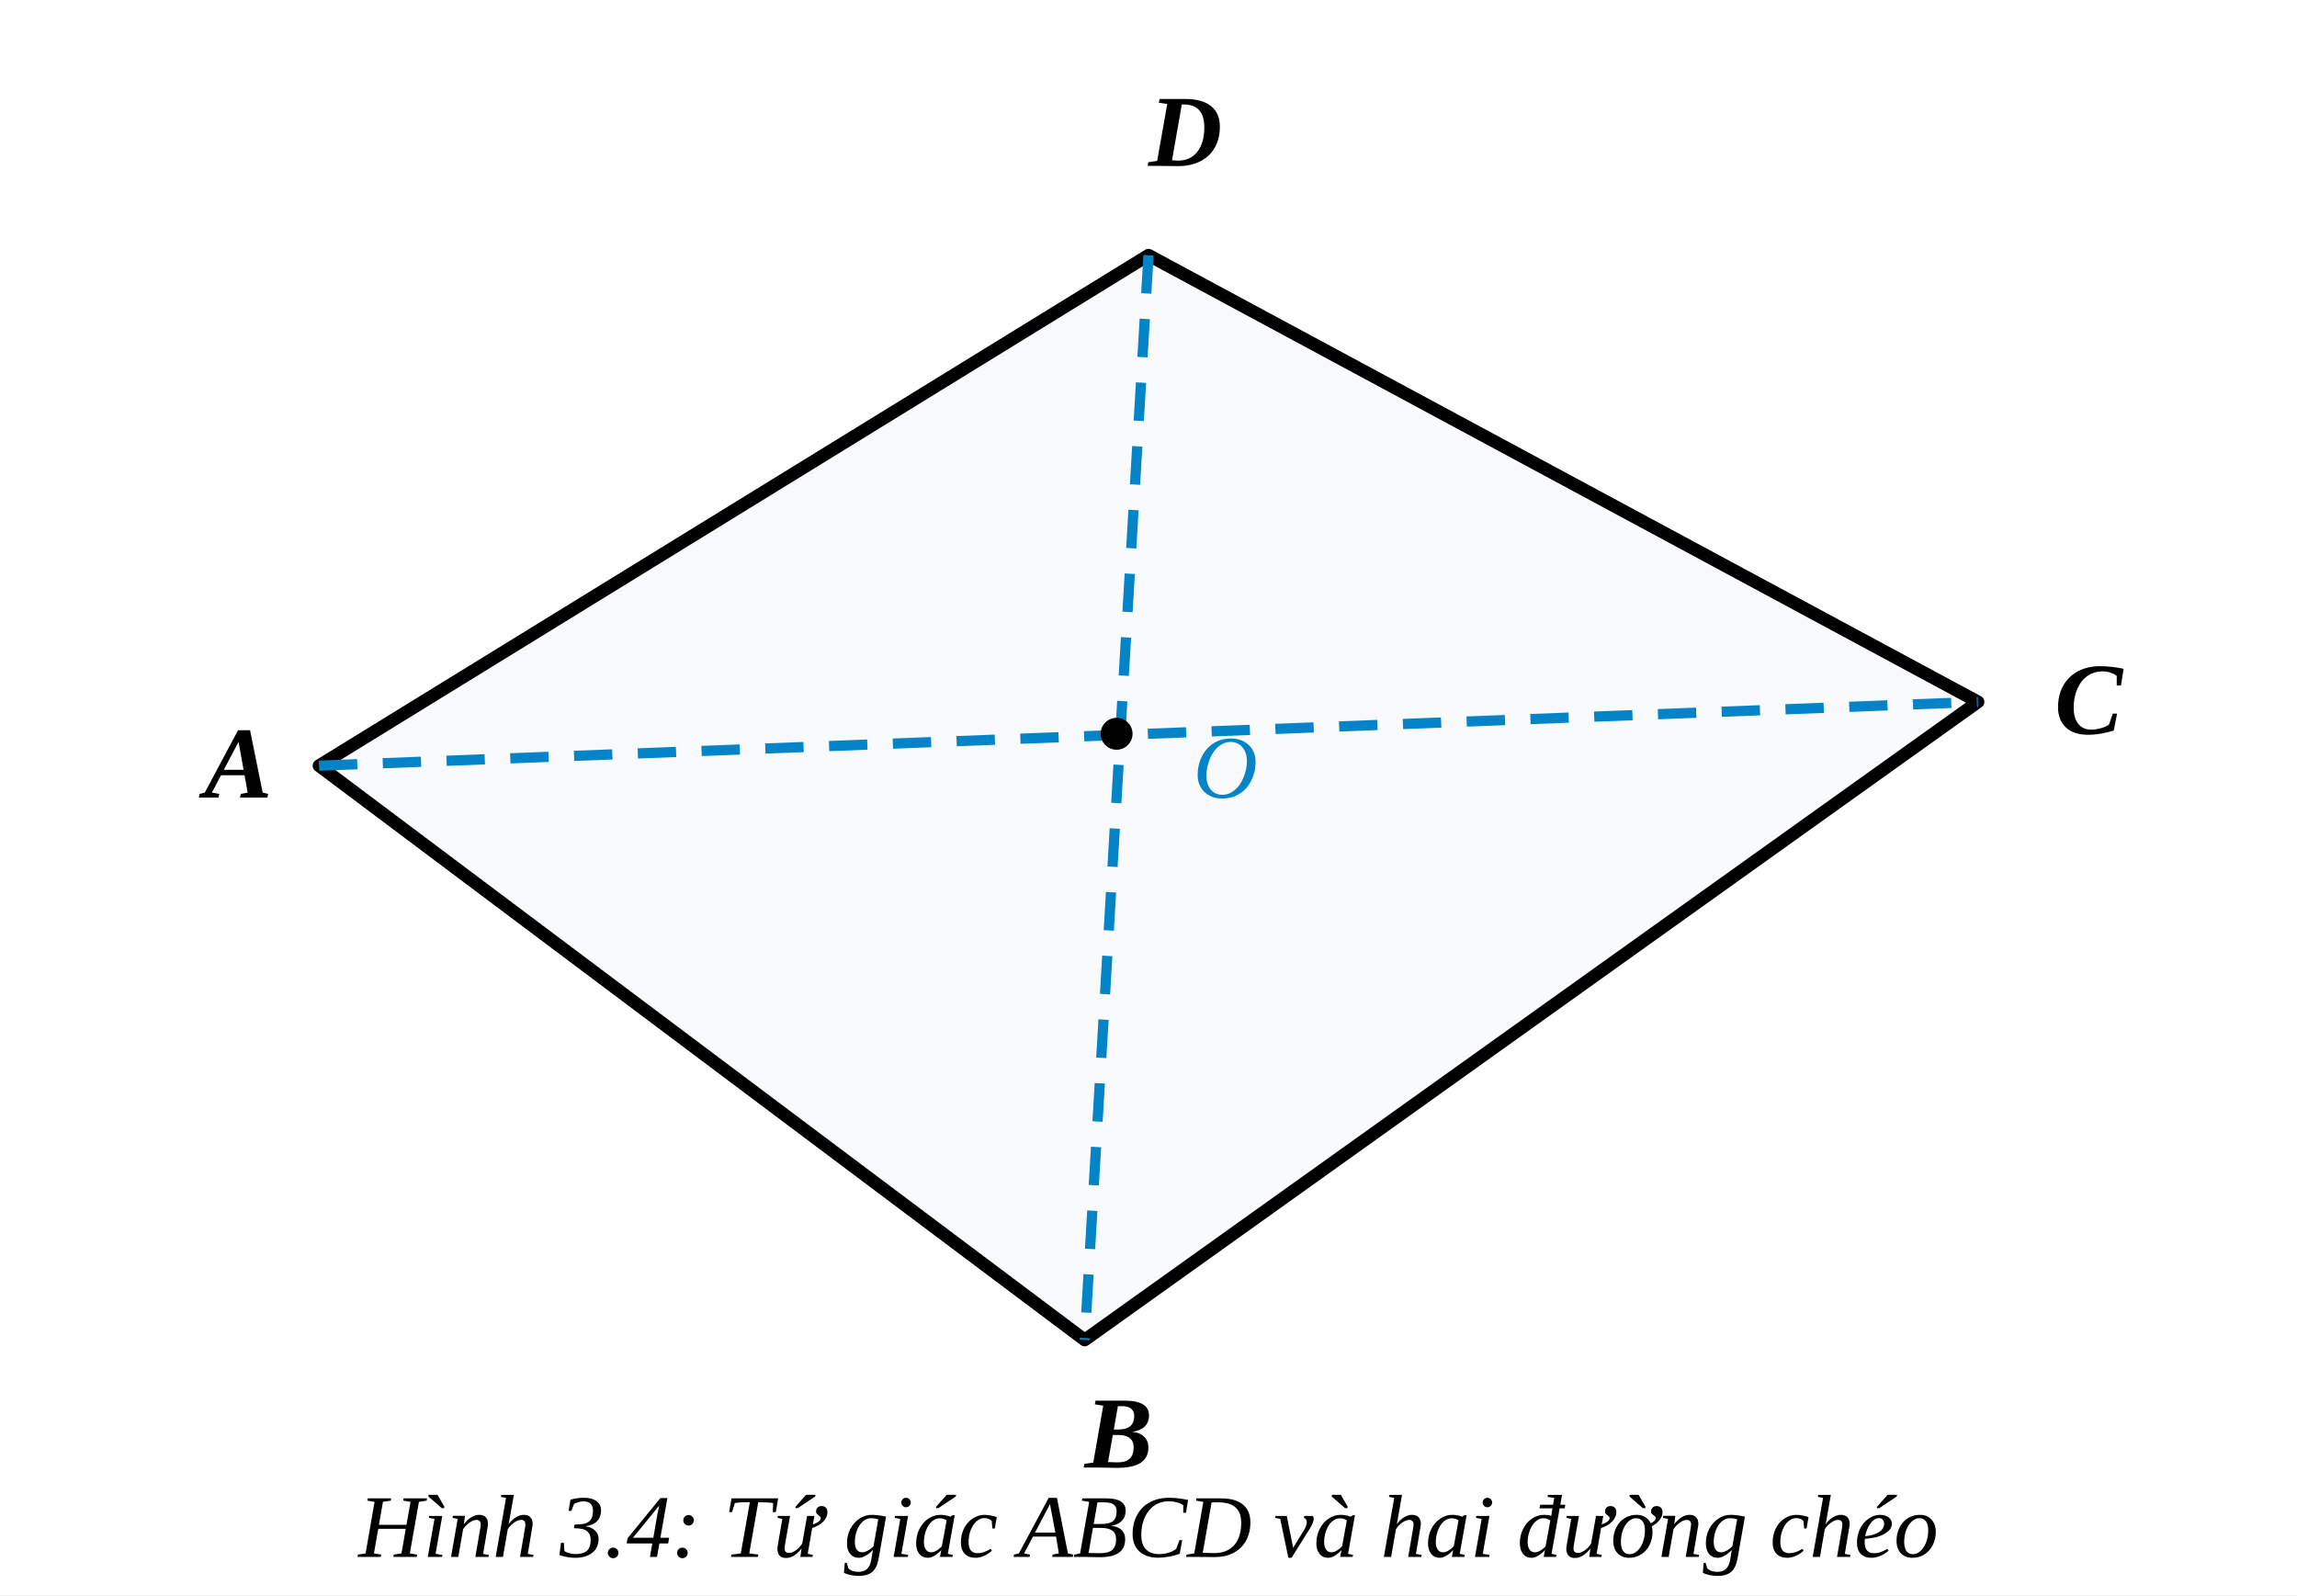
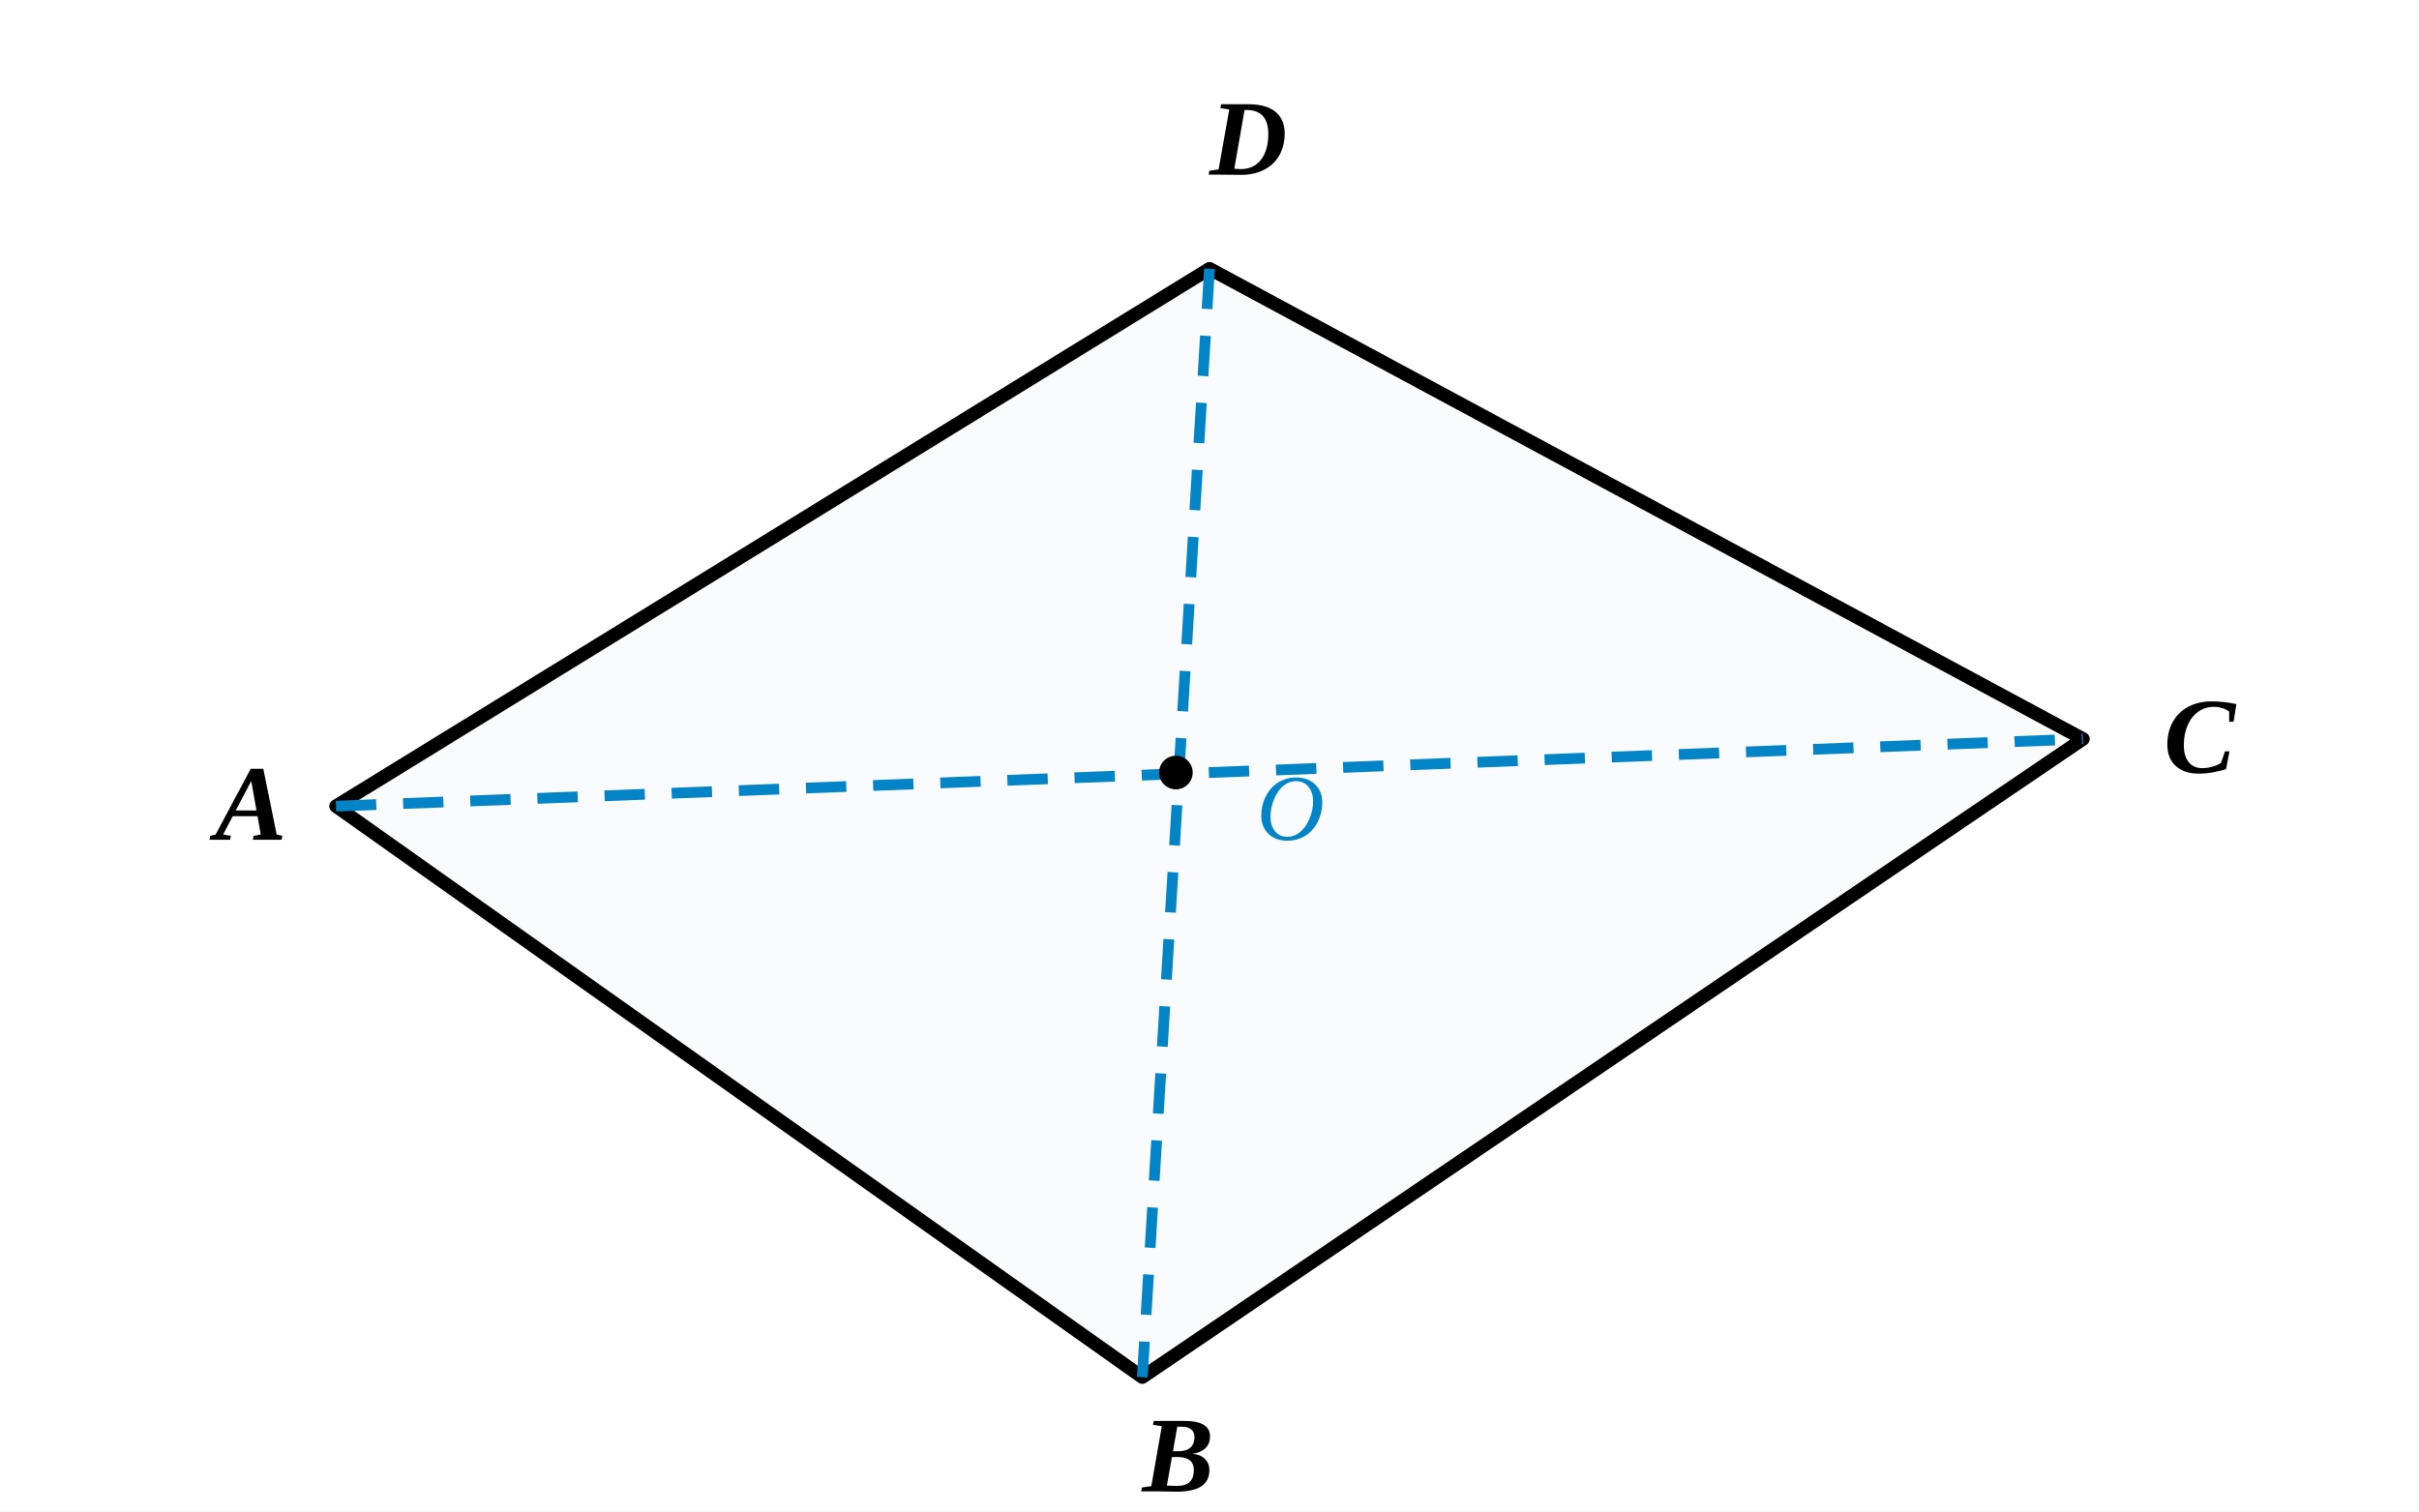
- <svg xmlns="http://www.w3.org/2000/svg" viewBox="0 0 360 250" width="360" height="250">
-   <rect width="360" height="250" fill="#ffffff" />
-   <polygon points="50,120 180,40 310,110 170,210" fill="#f8fafc" stroke="#000000" stroke-width="2" stroke-linejoin="round" />
+ <svg xmlns="http://www.w3.org/2000/svg" viewBox="0 0 360 225" width="360" height="225">
+   <rect width="360" height="225" fill="#ffffff" />
+   <polygon points="50,120 180,40 310,110 170,205" fill="#f8fafc" stroke="#000000" stroke-width="2" stroke-linejoin="round" />
  <line x1="50" y1="120" x2="310" y2="110" stroke="#0284c7" stroke-width="1.6" stroke-dasharray="6,4" />
-   <line x1="180" y1="40" x2="170" y2="210" stroke="#0284c7" stroke-width="1.6" stroke-dasharray="6,4" />
+   <line x1="180" y1="40" x2="170" y2="205" stroke="#0284c7" stroke-width="1.6" stroke-dasharray="6,4" />
  <circle cx="175" cy="115" r="2.5" fill="#000000" />
  <text x="187" y="125" font-family="'Times New Roman', serif" font-style="italic" font-size="14" fill="#0284c7">O</text>
  <text x="32" y="125" font-family="'Times New Roman', serif" font-style="italic" font-size="16" font-weight="bold">A</text>
  <text x="180" y="26" font-family="'Times New Roman', serif" font-style="italic" font-size="16" font-weight="bold">D</text>
  <text x="322" y="115" font-family="'Times New Roman', serif" font-style="italic" font-size="16" font-weight="bold">C</text>
-   <text x="170" y="230" font-family="'Times New Roman', serif" font-style="italic" font-size="16" font-weight="bold">B</text>
-   <text x="180" y="244" text-anchor="middle" font-family="'Times New Roman', serif" font-style="italic" font-size="14">Hình 3.4: Tứ giác ABCD và hai đường chéo</text>
+   <text x="170" y="222" font-family="'Times New Roman', serif" font-style="italic" font-size="16" font-weight="bold">B</text>
</svg>
